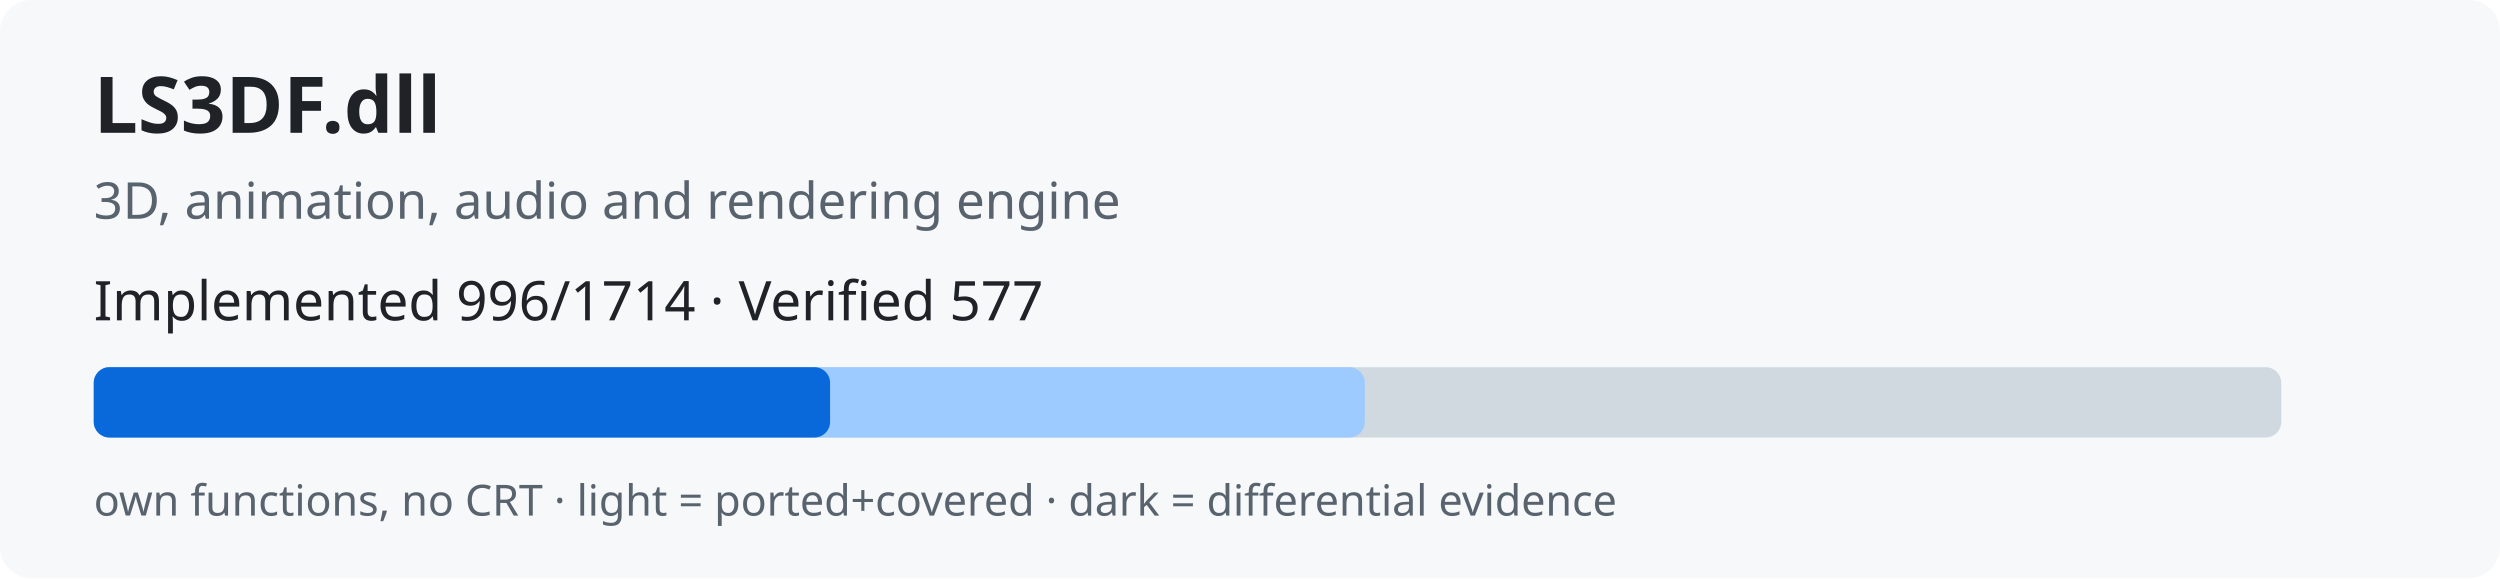
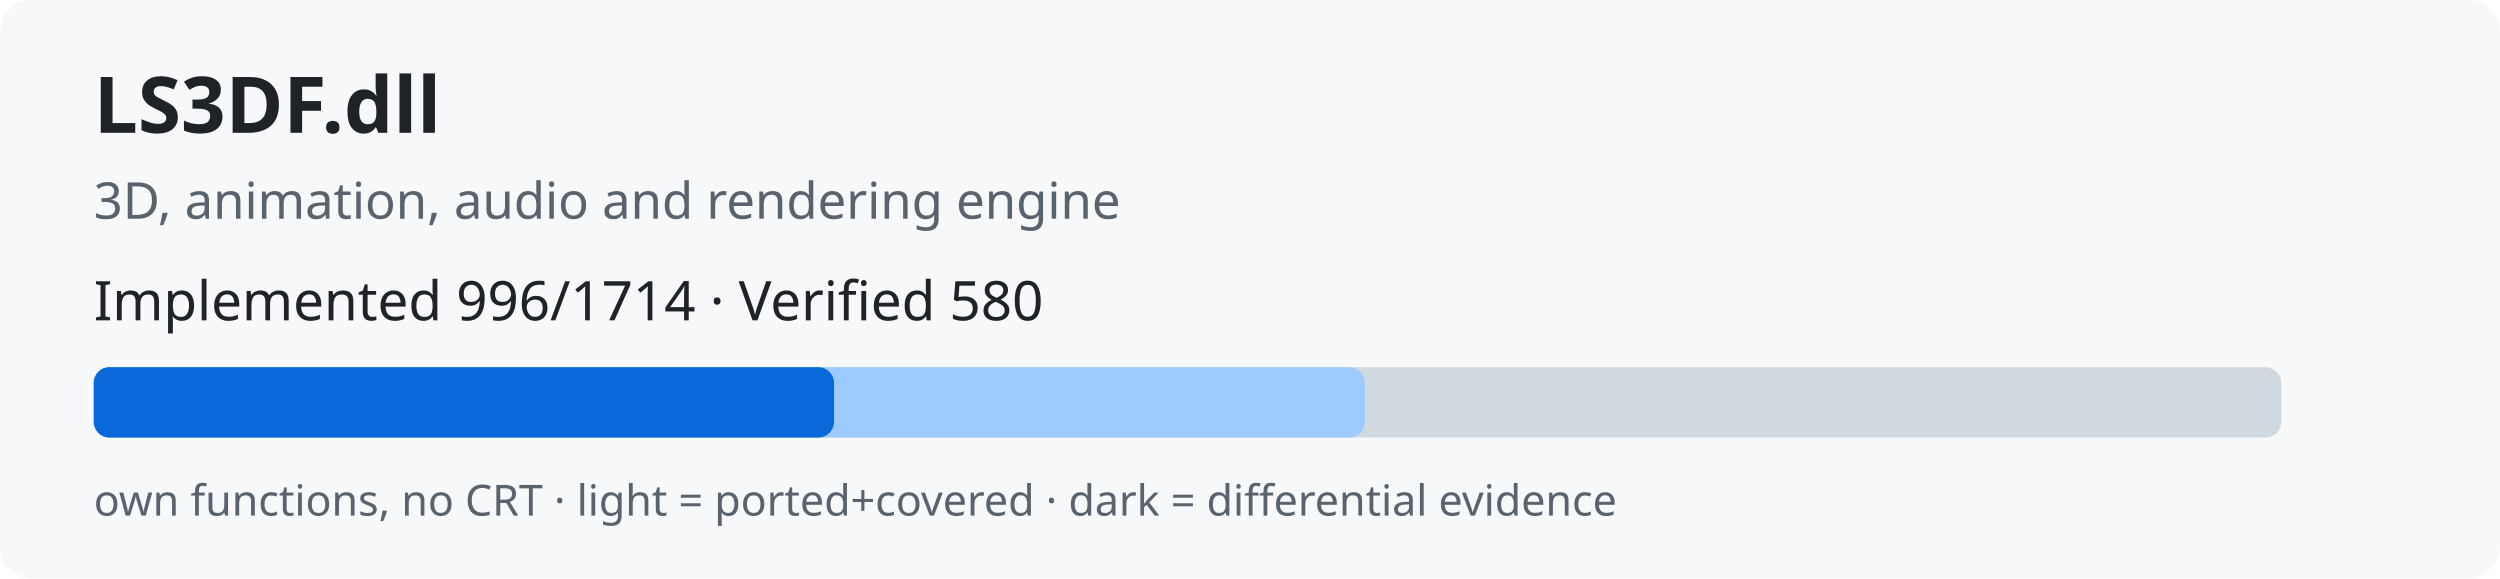
<svg xmlns="http://www.w3.org/2000/svg" width="640" height="148" role="img">
  <rect width="640" height="148" rx="8" fill="#f6f8fa" />
  <text x="24" y="34" font-family="sans-serif" font-size="20" font-weight="bold" fill="#1f2328">LS3DF.dll</text>
  <text x="24" y="56" font-family="sans-serif" font-size="13" fill="#59636e">3D, animation, audio and rendering engine</text>
-   <text x="24" y="82" font-family="sans-serif" font-size="14" fill="#1f2328">Implemented 996/1714 · Verified 577</text>
+   <text x="24" y="82" font-family="sans-serif" font-size="14" fill="#1f2328">Implemented 996/1714 · Verified 580</text>
  <rect x="24" y="94" width="560" height="18" rx="4" fill="#d1d9e0" />
  <rect x="24" y="94" width="325.4" height="18" rx="4" fill="#9ecbff" />
-   <rect x="24" y="94" width="188.5" height="18" rx="4" fill="#0969da" />
+   <rect x="24" y="94" width="189.5" height="18" rx="4" fill="#0969da" />
  <text x="24" y="132" font-family="sans-serif" font-size="11" fill="#59636e">own functions, no CRT · light = ported+covered · dark = differential evidence</text>
</svg>
